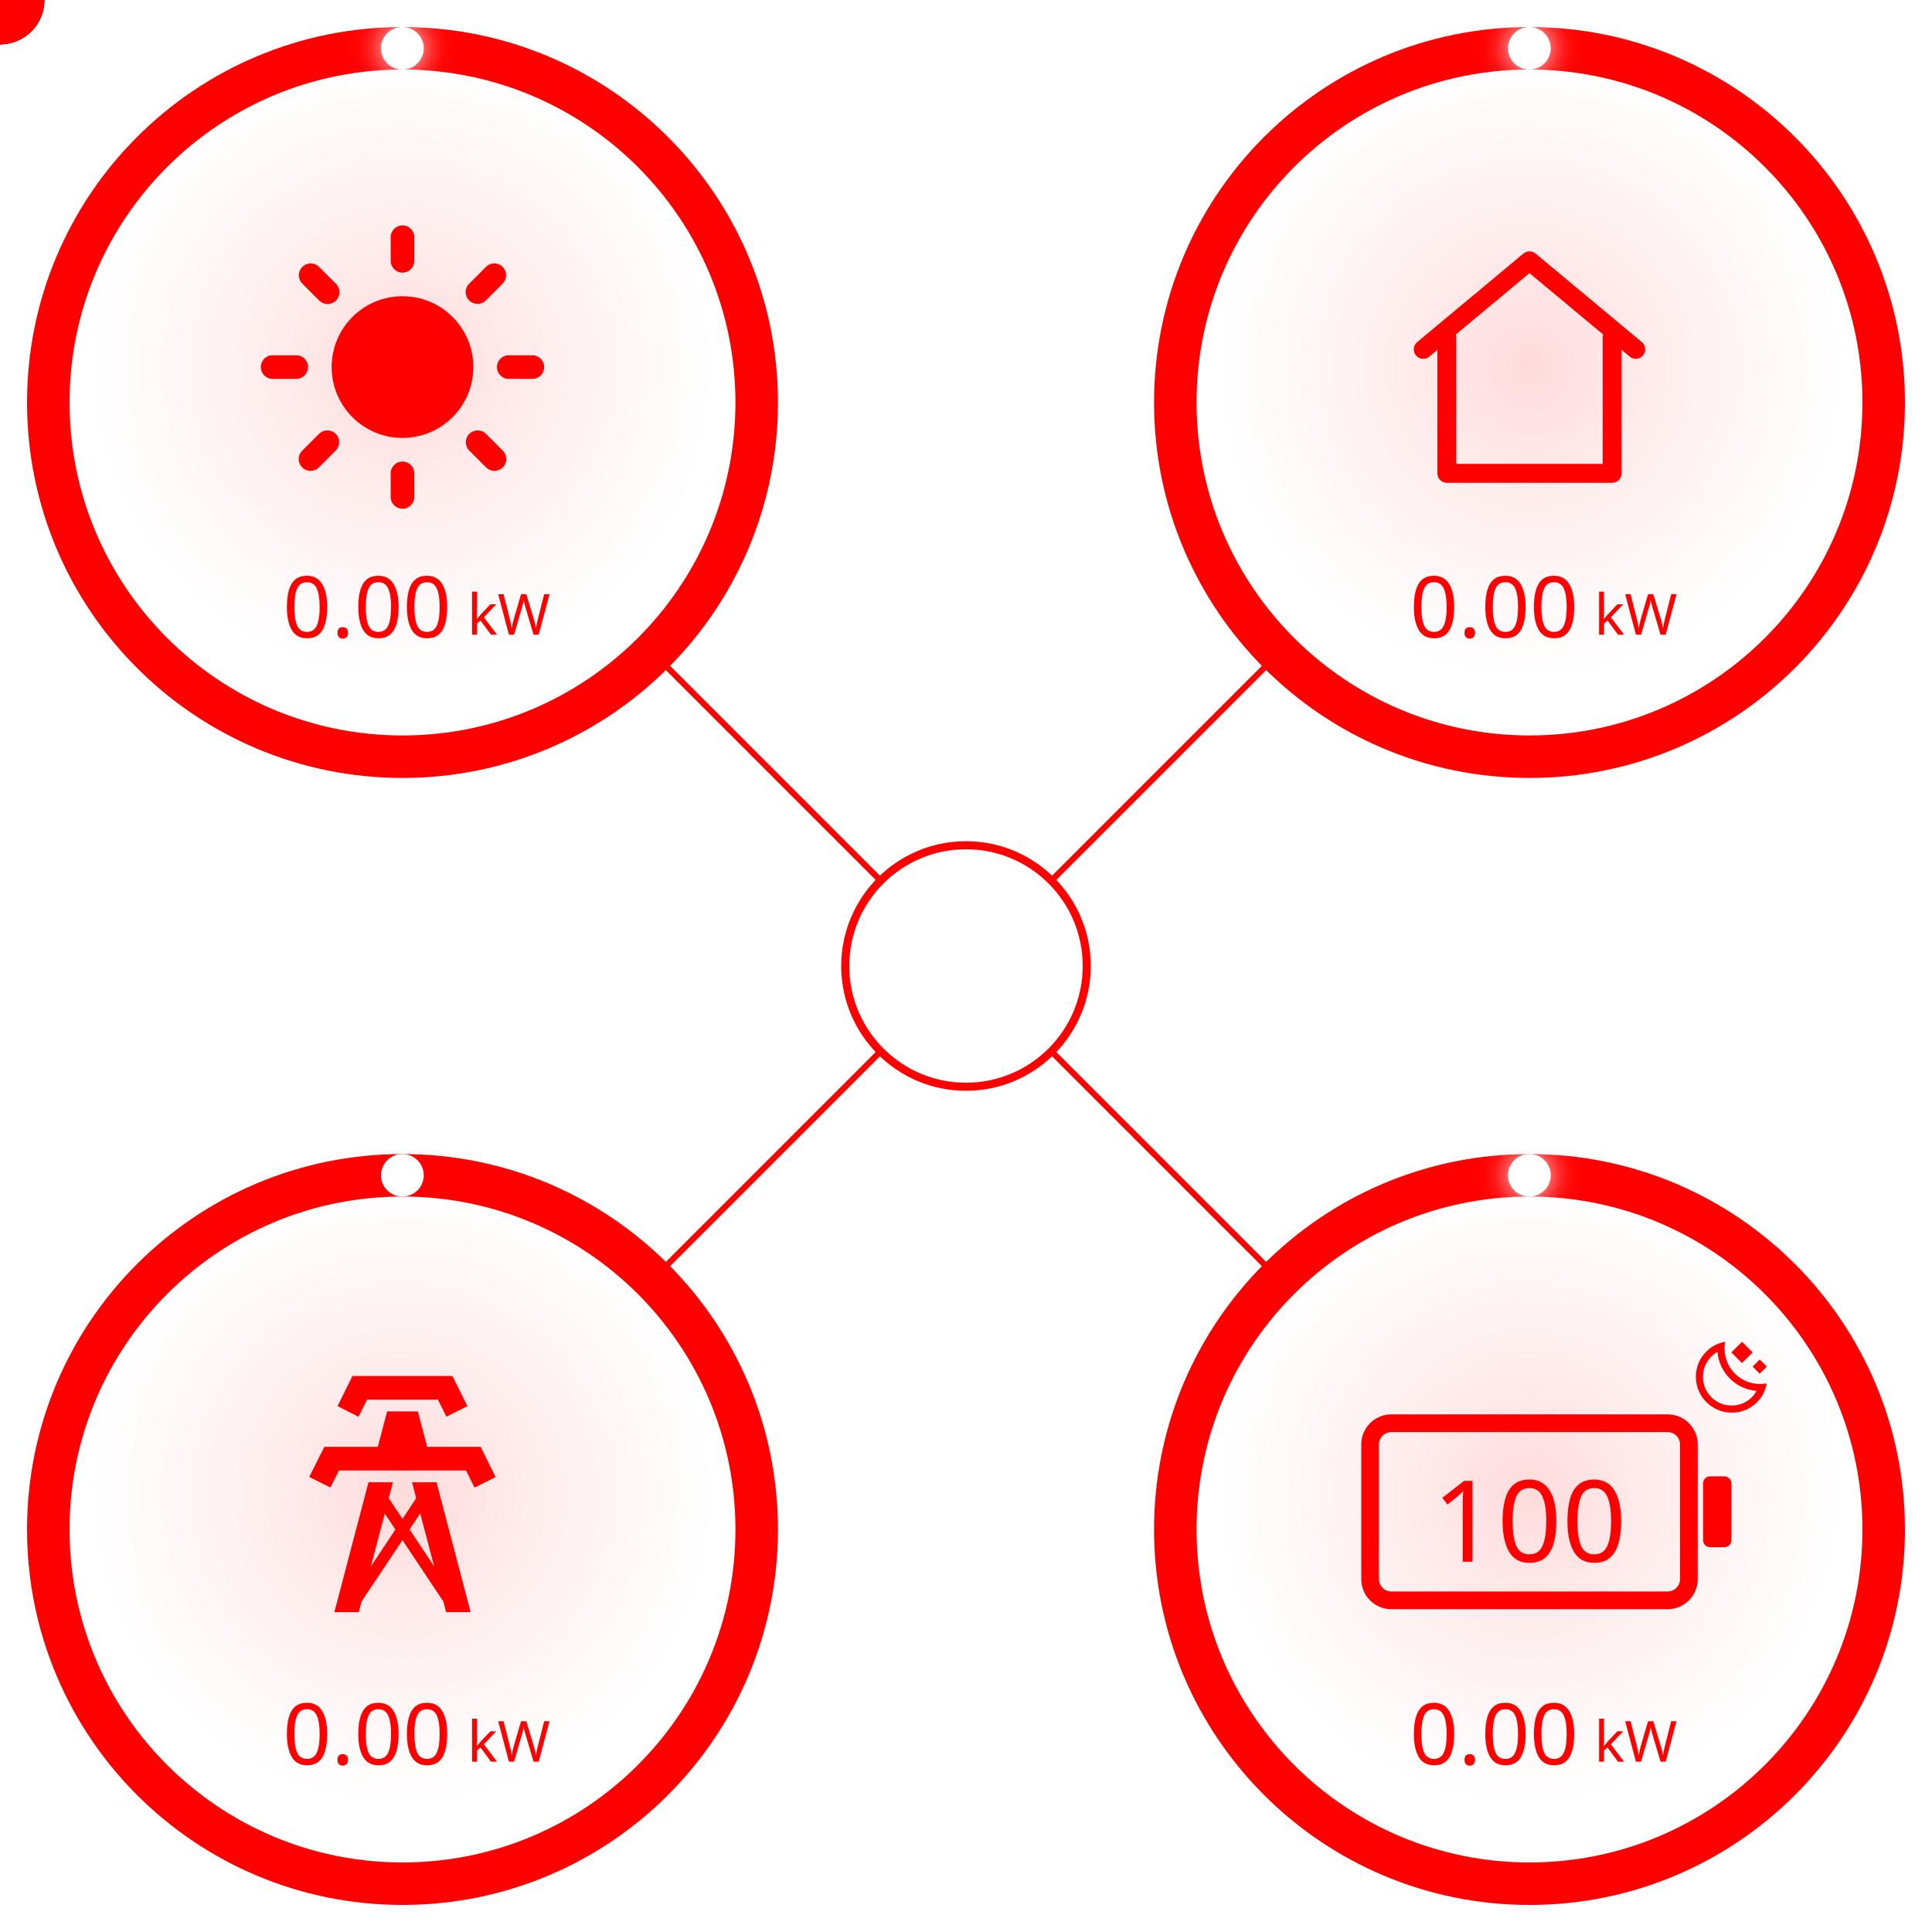
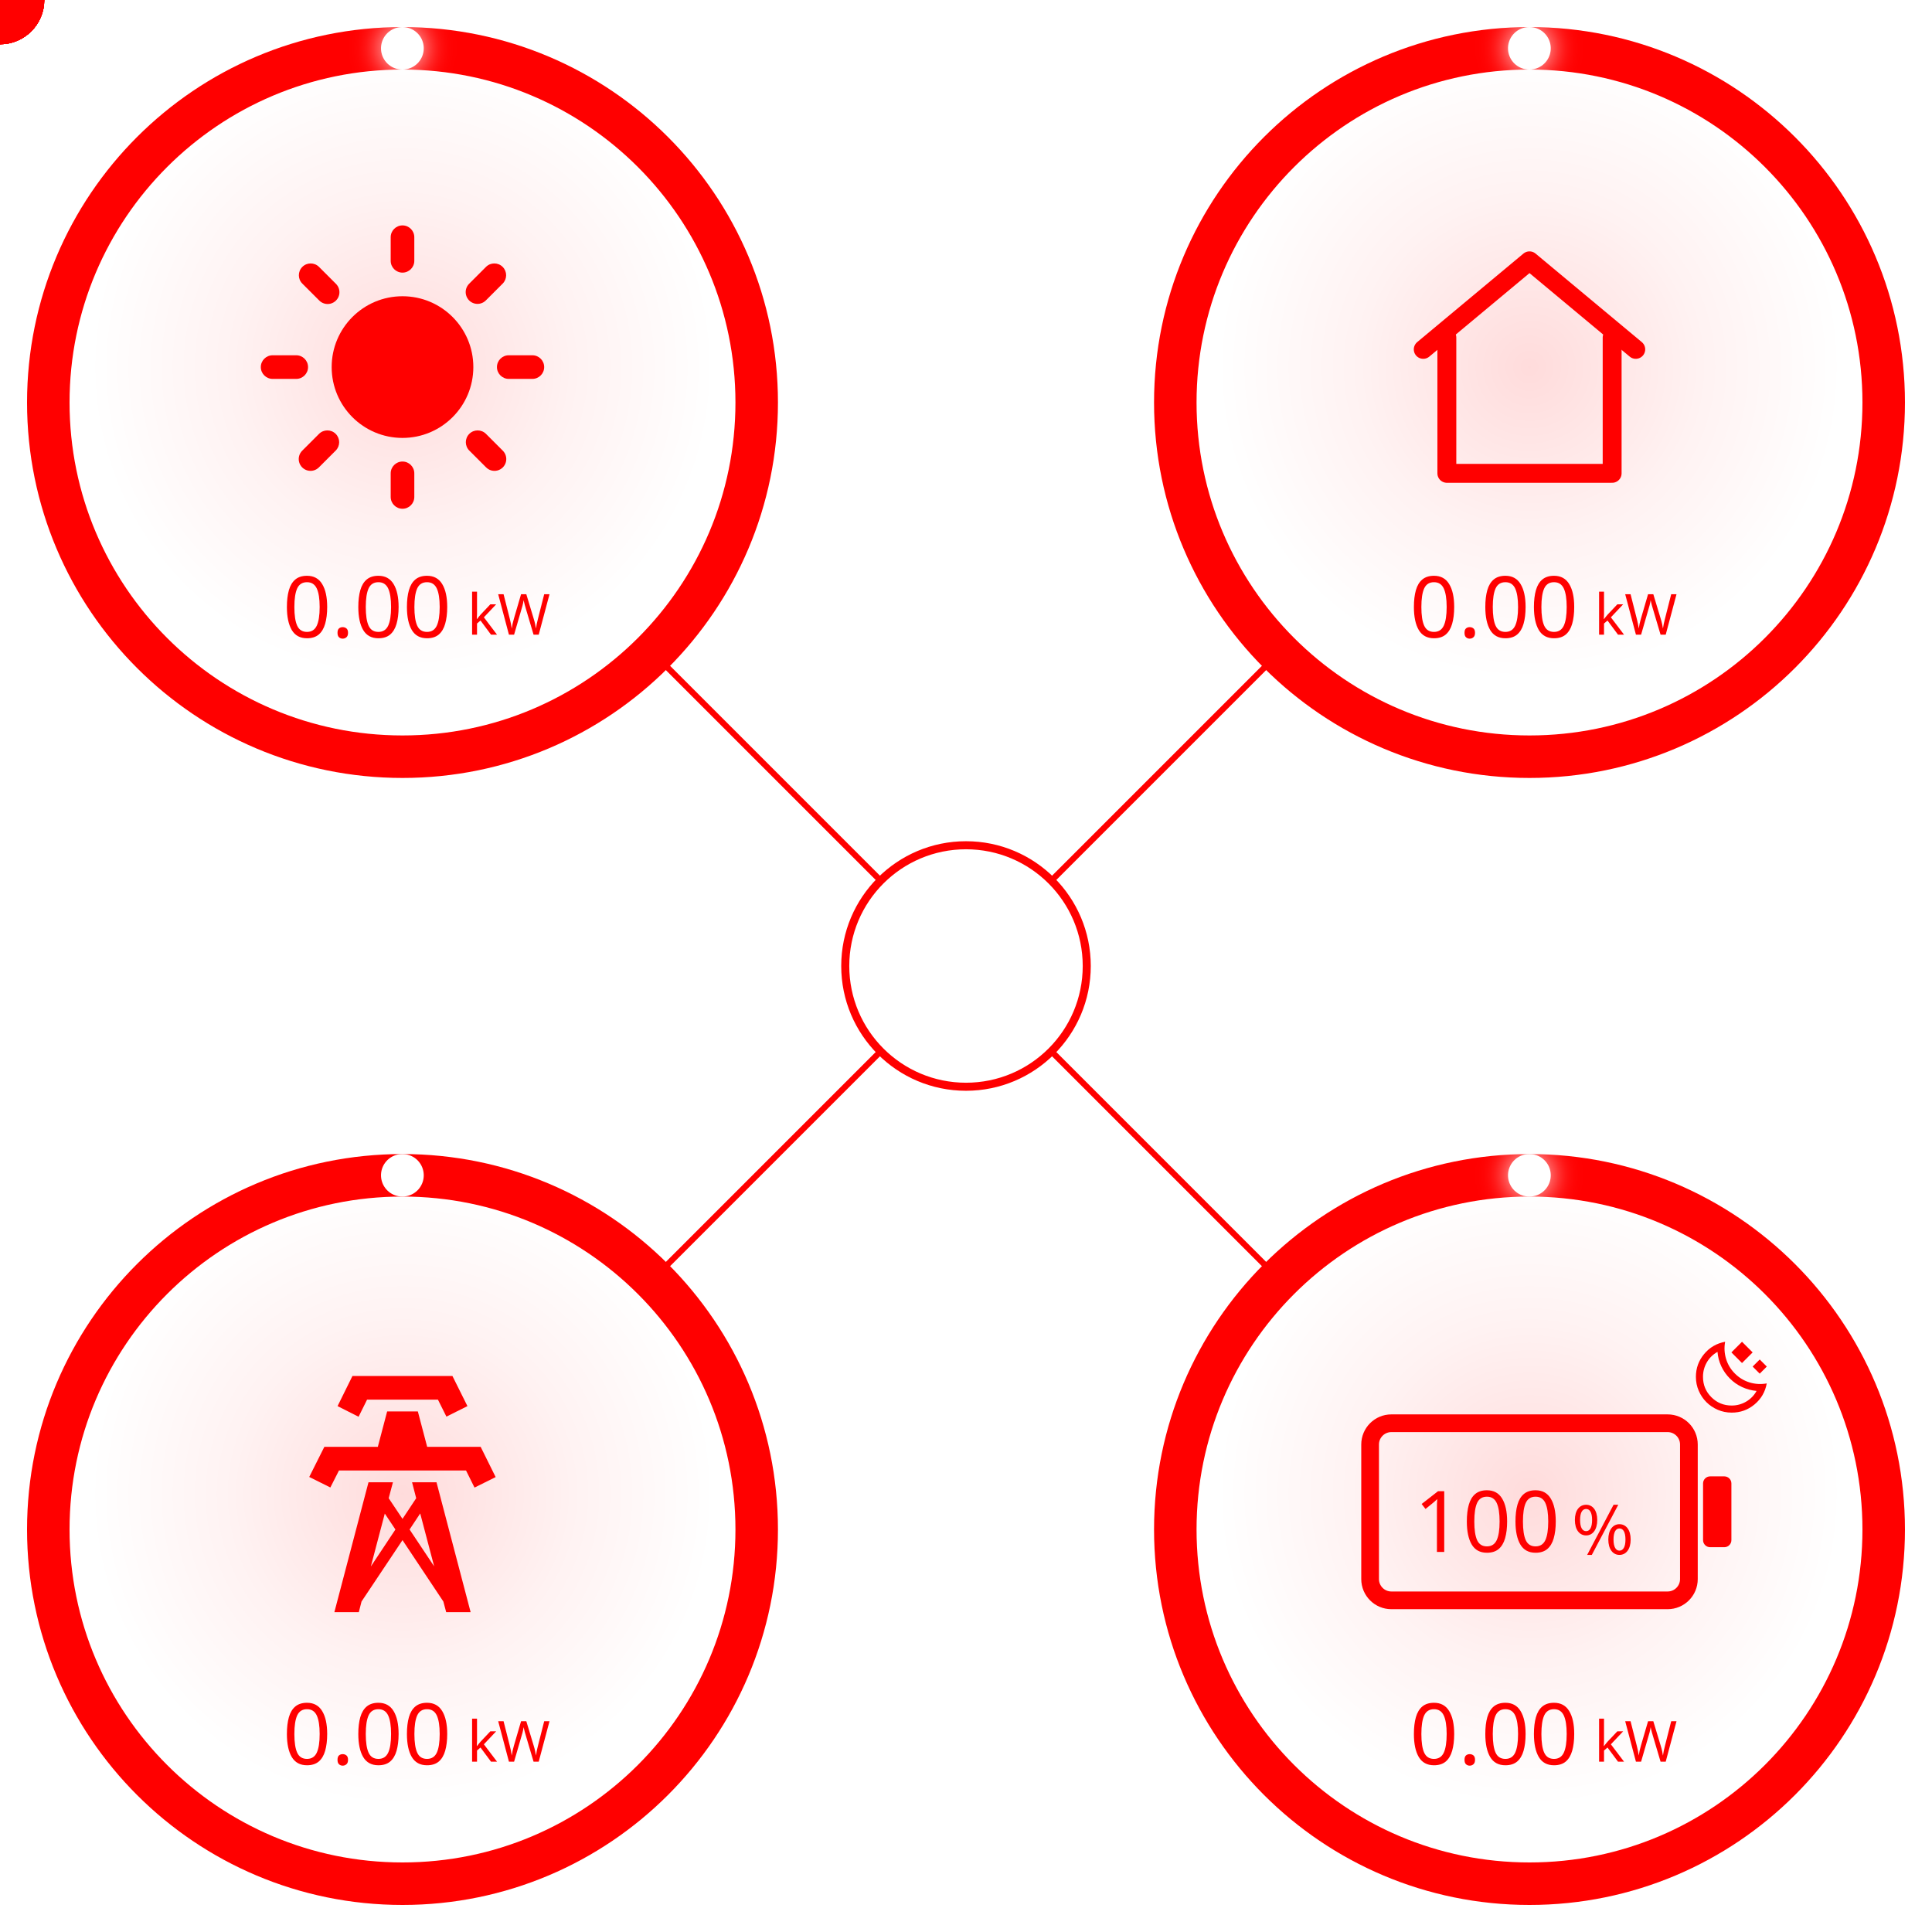
<svg xmlns="http://www.w3.org/2000/svg" width="480" height="480" viewBox="0 0 480 480">
  <style>
    svg {
      font-family: Open Sans;
      --first-highlight: #E0CC0C;
      --second-highlight: #3274D9;
      --third-highlight: #22c55e;
      --fourth-highlight: #A352CC;
      --outline-color: #3d3846;
      --fill-color: #111217;
      --label-color: #e5e5e5;
      --center-background: #d73237;
      --center-outline: #e5e5e5;
      --center-icon: #fff;
      --connection-color: #77767b;
    }
  </style>
  <defs>
    <filter id="glow" x="-100%" y="-100%" width="300%" height="300%">
      <feGaussianBlur stdDeviation="4" result="blur" />
      <feMerge>
        <feMergeNode in="blur" />
        <feMergeNode in="SourceGraphic" />
      </feMerge>
    </filter>
  </defs>
  <path d="M160,160L225,225" id="gridPath" stroke="var(--connection-color, red)" stroke-width="1.5" />
  <path d="M320,160L255,225" id="gridPath" stroke="var(--connection-color, red)" stroke-width="1.5" />
  <path d="M320,320L255,255" id="gridPath" stroke="var(--connection-color, red)" stroke-width="1.5" />
  <path d="M160,320L225,255" id="gridPath" stroke="var(--connection-color, red)" stroke-width="1.5" />
  <circle id="node1" r="10" stroke="var(--fill-color, red)" stroke-width="2" fill="var(--first-highlight, red)">
    <animateMotion dur="1.6s" repeatCount="indefinite" path="M160,160L225,225" keyPoints="0;1" keyTimes="0;1" calcMode="linear" />
  </circle>
  <circle id="node2" r="10" stroke="var(--fill-color, red)" stroke-width="2" fill="var(--first-highlight, red)">
    <animateMotion dur="1.6s" repeatCount="indefinite" path="M160,160L225,225" begin="-0.8s" keyPoints="0;1" keyTimes="0;1" calcMode="linear" />
  </circle>
  <circle id="node3" r="10" stroke="var(--fill-color, red)" stroke-width="2" fill="var(--second-highlight, red)">
    <animateMotion dur="1.6s" repeatCount="indefinite" path="M320,160L255,225" keyPoints="1;0" keyTimes="0;1" calcMode="linear" />
  </circle>
  <circle id="node4" r="10" stroke="var(--fill-color, red)" stroke-width="2" fill="var(--second-highlight, red)">
    <animateMotion dur="1.6s" repeatCount="indefinite" path="M320,160L255,225" begin="-0.8s" keyPoints="1;0" keyTimes="0;1" calcMode="linear" />
  </circle>
  <circle id="node5" r="10" stroke="var(--fill-color, red)" stroke-width="2" fill="var(--third-highlight, red)">
    <animateMotion dur="1.6s" repeatCount="indefinite" path="M320,320L255,255" keyPoints="1;0" keyTimes="0;1" calcMode="linear" />
  </circle>
  <circle id="node6" r="10" stroke="var(--fill-color, red)" stroke-width="2" fill="var(--third-highlight, red)">
    <animateMotion dur="1.6s" repeatCount="indefinite" path="M320,320L255,255" begin="-0.8s" keyPoints="1;0" keyTimes="0;1" calcMode="linear" />
  </circle>
  <circle id="node7" r="10" stroke="var(--fill-color, red)" stroke-width="2" fill="var(--fourth-highlight, red)">
    <animateMotion dur="1.6s" repeatCount="indefinite" path="M160,320L225,255" keyPoints="1;0" keyTimes="0;1" calcMode="linear" />
  </circle>
  <circle id="node8" r="10" stroke="var(--fill-color, red)" stroke-width="2" fill="var(--fourth-highlight, red)">
    <animateMotion dur="1.6s" repeatCount="indefinite" path="M160,320L225,255" begin="-0.8s" keyPoints="1;0" keyTimes="0;1" calcMode="linear" />
  </circle>
  <g id="top_left" transform="translate(100, 100) scale(0.88) translate(-120, -120)">
    <defs>
      <radialGradient id="topLeftGlow">
        <stop offset="0%" stop-color="var(--first-highlight, red)" stop-opacity="0.14" />
        <stop offset="55%" stop-color="var(--first-highlight, red)" stop-opacity="0.05" />
        <stop offset="100%" stop-color="var(--first-highlight, red)" stop-opacity="0" />
      </radialGradient>
    </defs>
    <circle cx="120" cy="120" r="100" fill="var(--fill-color, white)" stroke="var(--outline-color, red)" stroke-width="12" />
    <circle cx="120" cy="110" r="88" fill="url(#topLeftGlow)" />
    <circle id="topLeftProgress" cx="120" cy="120" r="100" fill="none" stroke="var(--first-highlight, white)" stroke-width="12" stroke-linecap="round" stroke-dasharray="628.32" stroke-dashoffset="628.32" transform="rotate(-90 120 120)" filter="url(#glow)" />
    <svg id="topLeftIcon" viewBox="0 0 24 24" stroke="none" fill="var(--first-highlight, red)" x="80" y="70" width="80" height="80">
      <circle cx="12" cy="12" r="6" />
      <path d="M12 0a1 1 0 0 1 1 1v2a1 1 0 1 1-2 0V1a1 1 0 0 1 1-1ZM0 12a1 1 0 0 1 1-1h2a1 1 0 1 1 0 2H1a1 1 0 0 1-1-1ZM21 11a1 1 0 1 0 0 2h2a1 1 0 1 0 0-2h-2ZM13 21a1 1 0 1 0-2 0v2a1 1 0 1 0 2 0v-2ZM6.343 17.657a1 1 0 0 1 0 1.414L4.93 20.485a1 1 0 1 1-1.414-1.414l1.414-1.414a1 1 0 0 1 1.414 0ZM20.485 3.515a1 1 0 0 1 0 1.414l-1.414 1.414a1 1 0 1 1-1.414-1.414l1.414-1.414a1 1 0 0 1 1.414 0ZM3.515 3.515a1 1 0 0 1 1.414 0l1.414 1.414A1 1 0 1 1 4.93 6.343L3.515 4.93a1 1 0 0 1 0-1.414ZM17.657 17.657a1 1 0 0 1 1.414 0l1.414 1.414a1 1 0 1 1-1.414 1.414l-1.414-1.414a1 1 0 0 1 0-1.414Z" />
    </svg>
    <svg id="topLeftSleepIndicator" display="none" viewBox="0 0 24 24" x="80" y="70" width="80" height="80" fill="var(--first-highlight, red)">
      <path d="M17.75,4.09L15.22,6.03L16.13,9.09L13.5,7.28L10.87,9.09L11.78,6.03L9.25,4.09L12.44,4L13.5,1L14.56,4L17.75,4.09M21.25,11L19.61,12.25L20.2,14.23L18.5,13.06L16.8,14.23L17.39,12.25L15.75,11L17.81,10.95L18.5,9L19.19,10.95L21.25,11M18.97,15.95C19.8,15.87 20.69,17.05 20.16,17.8C19.84,18.25 19.5,18.67 19.08,19.07C15.17,23 8.84,23 4.94,19.07C1.03,15.17 1.03,8.83 4.94,4.93C5.34,4.53 5.76,4.17 6.21,3.85C6.96,3.32 8.14,4.21 8.06,5.04C7.79,7.9 8.75,10.87 10.95,13.06C13.14,15.26 16.1,16.22 18.97,15.95M17.33,17.97C14.5,17.81 11.7,16.64 9.53,14.5C7.36,12.31 6.2,9.5 6.04,6.68C3.23,9.82 3.34,14.64 6.35,17.66C9.37,20.67 14.19,20.78 17.33,17.97Z" />
    </svg>
    <g id="topLeftPrimaryLabel" transform="translate(120,178)" font-family="sans-serif" fill="var(--label-color, red)" dominant-baseline="middle">
      <text id="topLeftLabelValue" x="-10" y="0" font-size="24" text-anchor="middle">0.00</text>
      <text id="topLeftLabelUnit" x="30" y="2" font-size="16" text-anchor="middle">kW</text>
    </g>
  </g>
  <g id="top_right" transform="translate(380, 100) scale(0.88) translate(-120, -120)">
    <defs>
      <radialGradient id="topRightGlow">
        <stop offset="0%" stop-color="var(--second-highlight, red)" stop-opacity="0.14" />
        <stop offset="55%" stop-color="var(--second-highlight, red)" stop-opacity="0.05" />
        <stop offset="100%" stop-color="var(--second-highlight, red)" stop-opacity="0" />
      </radialGradient>
    </defs>
    <circle cx="120" cy="120" r="100" fill="var(--fill-color, white)" stroke="var(--outline-color, red)" stroke-width="12" />
    <circle cx="120" cy="110" r="88" fill="url(#topRightGlow)" />
    <circle id="topRightProgress" cx="120" cy="120" r="100" fill="none" stroke="var(--second-highlight, white)" stroke-width="12" stroke-linecap="round" stroke-dasharray="628.32" stroke-dashoffset="628.32" transform="rotate(-90 120 120)" filter="url(#glow)" />
    <svg id="topRightIcon" viewBox="0 0 24 24" fill="none" x="80" y="70" width="80" height="80" stroke="var(--second-highlight, red)" stroke-width="1.6" stroke-linecap="round" stroke-linejoin="round">
      <path d="M3 10.5L12 3L21 10.5" />
      <path d="M5 9.5V21H19V9.5" />
    </svg>
    <g id="topRightPrimaryLabel" transform="translate(120,178)" font-family="sans-serif" fill="var(--label-color, red)" dominant-baseline="middle">
      <text id="topRightLabelValue" x="-10" y="0" font-size="24" text-anchor="middle">0.00</text>
      <text id="topRightLabelUnit" x="30" y="2" font-size="16" text-anchor="middle">kW</text>
    </g>
  </g>
  <g id="bottom_right" transform="translate(380, 380) scale(0.88) translate(-120, -120)">
    <defs>
      <radialGradient id="bottomRightGlow">
        <stop offset="0%" stop-color="var(--third-highlight, red)" stop-opacity="0.14" />
        <stop offset="55%" stop-color="var(--third-highlight, red)" stop-opacity="0.05" />
        <stop offset="100%" stop-color="var(--third-highlight, red)" stop-opacity="0" />
      </radialGradient>
    </defs>
    <circle cx="120" cy="120" r="100" fill="var(--fill-color, white)" stroke="var(--outline-color, red)" stroke-width="12" />
    <circle cx="120" cy="110" r="88" fill="url(#bottomRightGlow)" />
    <circle id="bottomRightProgress" cx="120" cy="120" r="100" fill="none" stroke="var(--third-highlight, white)" stroke-width="12" stroke-linecap="round" stroke-dasharray="628.32" stroke-dashoffset="628.32" transform="rotate(-90 120 120)" filter="url(#glow)" />
    <g id="bottomRightPrimaryLabel" transform="translate(120,178)" font-family="sans-serif" fill="var(--label-color, red)" dominant-baseline="middle">
      <text id="bottomRightLabelValue" x="-10" y="0" font-size="24" text-anchor="middle">0.00</text>
      <text id="bottomRightLabelUnit" x="30" y="2" font-size="16" text-anchor="middle">kW</text>
    </g>
    <g id="bottomRightIcon">
      <rect id="battery" x="75" y="90" width="90" height="50" rx="6" fill="none" stroke="var(--third-highlight, red)" stroke-width="5" />
      <rect id="batteryTerminal" x="169" y="105" width="8" height="20" rx="2" fill="var(--third-highlight, red)" />
-       <text id="bottomRightSecondaryLabel" x="120" y="118" text-anchor="middle" dominant-baseline="middle" font-size="32" font-family="sans-serif" font-weight="regular" fill="var(--third-highlight, red)">100</text>
+       <text id="bottomRightSecondaryLabel" x="120" y="118" text-anchor="middle" dominant-baseline="middle" font-size="24" font-family="sans-serif" font-weight="regular" fill="var(--third-highlight, red)">100﹪</text>
    </g>
    <svg id="bottomRightSleepIndicator" viewBox="0 0 24 24" x="165" y="65" width="24" height="24" fill="var(--third-highlight, red)">
      <path d="M15,8L12,5l3-3l3,3L15,8Zm5,3L18,9l2-2l2,2l-2,2ZM12.08,22q-2.1,0-3.94-0.8t-3.2-2.16q-1.36-1.36-2.16-3.2T1.98,11.9q0-3.65 2.32-6.44T10.23,2Q9.78,4.47 10.5,6.84T13,10.98q1.78,1.78 4.14,2.5t4.84,0.28q-0.65,3.6-3.45,5.93T12.08,22Zm0-2q2.2,0 4.08-1.1t2.95-3.02q-2.15-0.2-4.08-1.09t-3.45-2.41T9.15,8.92T8.08,4.85Q6.15,5.93 5.06,7.81Q3.98,9.7 3.98,11.9q0,3.38 2.36,5.74T12.08,20Zm-0.5-7.63Z" />
    </svg>
  </g>
  <g id="bottom_left" transform="translate(100, 380) scale(0.88) translate(-120, -120)">
    <defs>
      <radialGradient id="bottomLeftGlow">
        <stop offset="0%" stop-color="var(--fourth-highlight, red)" stop-opacity="0.14" />
        <stop offset="55%" stop-color="var(--fourth-highlight, red)" stop-opacity="0.05" />
        <stop offset="100%" stop-color="var(--fourth-highlight, red)" stop-opacity="0" />
      </radialGradient>
    </defs>
    <circle cx="120" cy="120" r="100" fill="var(--fill-color, white)" stroke="var(--outline-color, red)" stroke-width="12" />
    <circle cx="120" cy="110" r="88" fill="url(#bottomLeftGlow)" />
    <svg id="bottomLeftIcon" viewBox="0 0 24 24" stroke="none" fill="var(--fourth-highlight, red)" x="80" y="70" width="80" height="80">
      <path d="M8.28,5.45L6.5,4.55L7.76,2H16.23L17.5,4.55L15.72,5.44L15,4H9L8.28,5.45M18.62,8H14.09L13.3,5H10.7L9.91,8H5.38L4.1,10.55L5.89,11.44L6.62,10H17.38L18.1,11.45L19.89,10.56L18.62,8M17.77,22H15.7L15.46,21.1L12,15.9L8.53,21.1L8.3,22H6.23L9.12,11H11.19L10.83,12.35L12,14.1L13.16,12.35L12.81,11H14.88L17.77,22M11.4,15L10.5,13.65L9.32,18.13L11.4,15M14.68,18.12L13.5,13.64L12.6,15L14.68,18.12Z" />
    </svg>
    <circle id="bottomLeftProgress" cx="120" cy="120" r="100" fill="none" stroke="var(--fourth-highlight, white)" stroke-width="12" stroke-linecap="round" stroke-dasharray="628.32" stroke-dashoffset="628.32" transform="rotate(-90 120 120)" />
    <g id="bottomLeftPrimaryLabel" transform="translate(120,178)" font-family="sans-serif" fill="var(--label-color, red)" dominant-baseline="middle">
      <text id="bottomLeftLabelValue" x="-10" y="0" font-size="24" text-anchor="middle">0.00</text>
      <text id="bottomLeftLabelUnit" x="30" y="2" font-size="16" text-anchor="middle">kW</text>
    </g>
  </g>
  <g id="center" transform="translate(240, 240) scale(0.2) translate(-120, -120)">
    <circle cx="120" cy="120" r="150" fill="var(--center-background, white)" stroke="var(--center-outline, red)" stroke-width="10" />
    <svg id="center" viewBox="0 0 512 512" width="240" height="240">
      <path d="M512,256c0,141.38-114.62,256-256,256S0,397.38,0,256,114.62,0,256,0s256,114.62,256,256Z" fill="var(--center-background, white)" />
    </svg>
  </g>
</svg>
